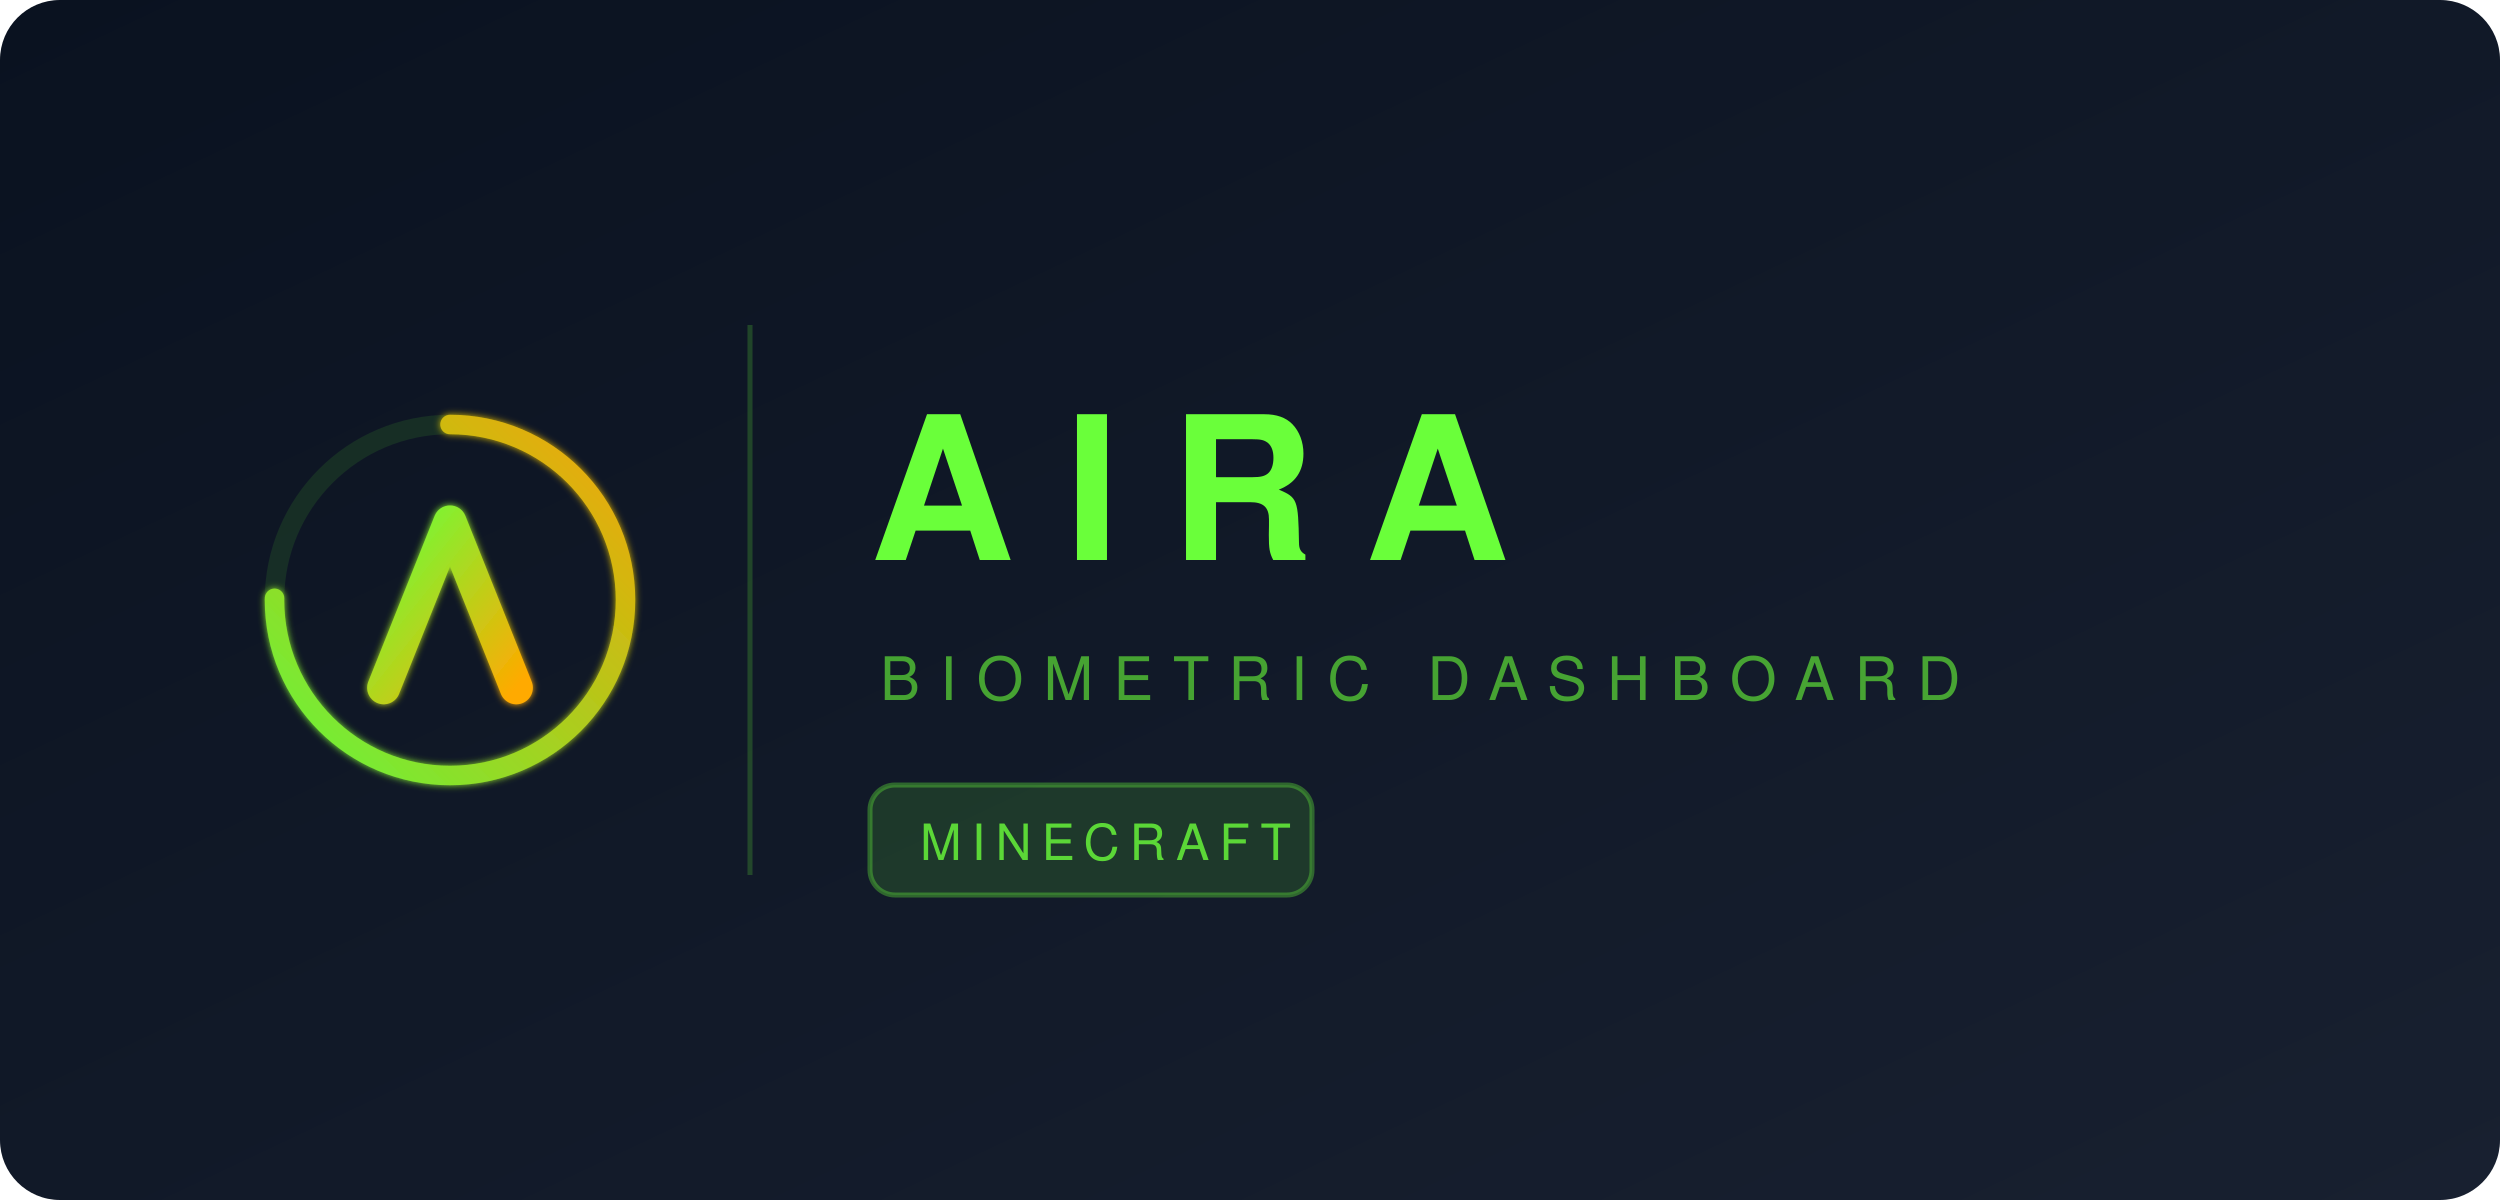
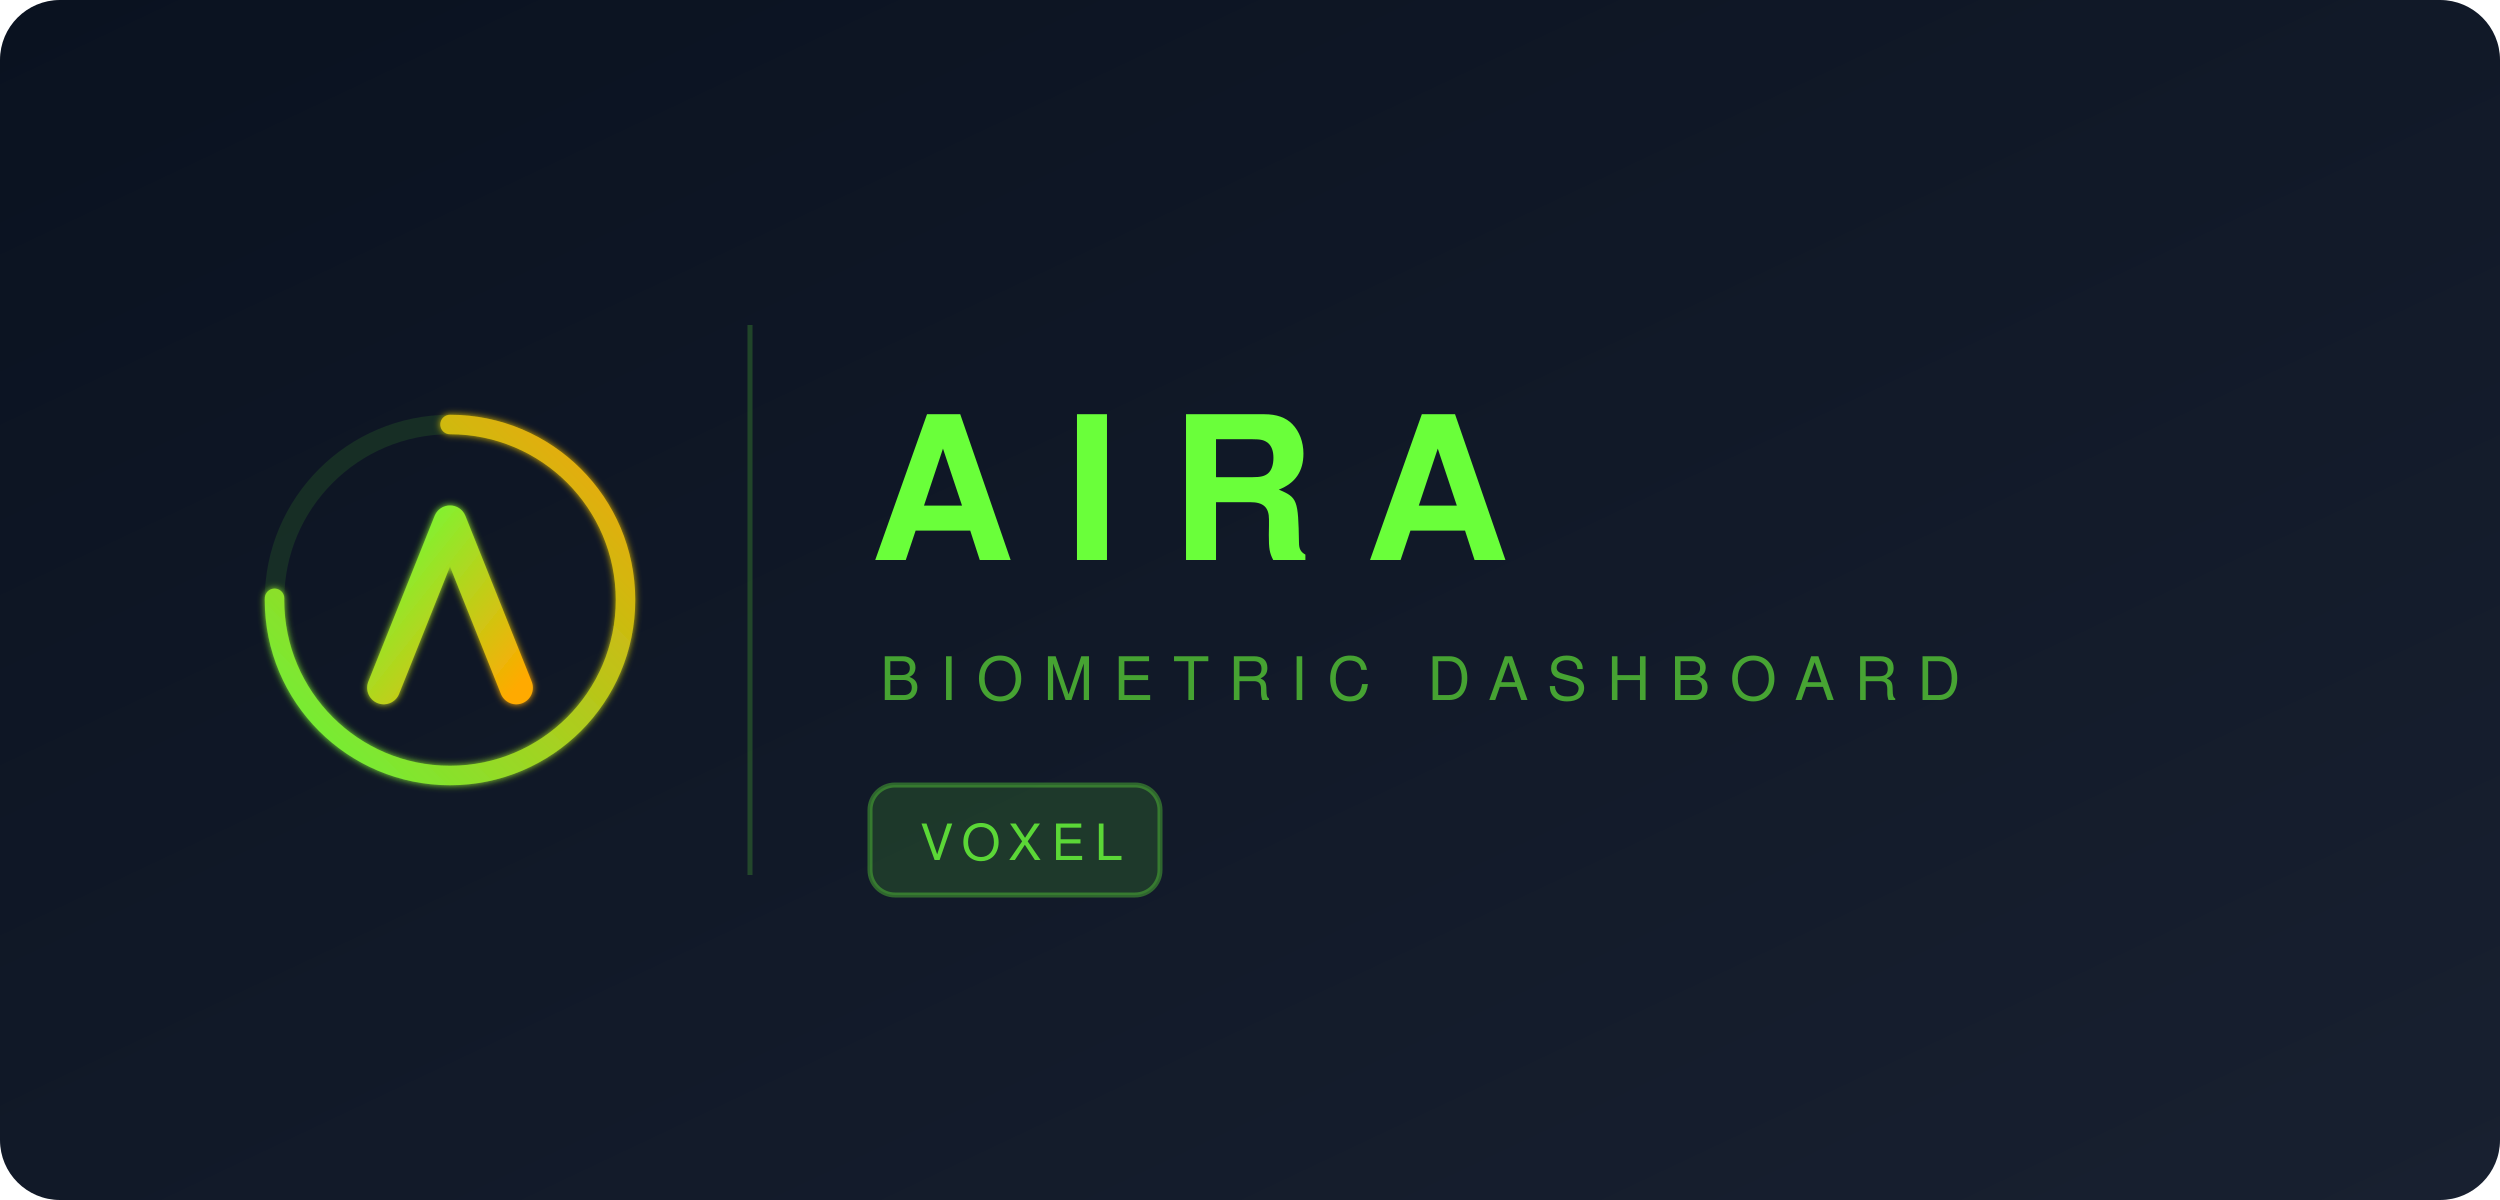
<svg xmlns="http://www.w3.org/2000/svg" viewBox="0 0 500 240" width="500" height="240">
  <defs>
    <linearGradient id="bg" x1="0%" y1="0%" x2="100%" y2="100%">
      <stop offset="0%" stop-color="#0a1220" />
      <stop offset="100%" stop-color="#182030" />
    </linearGradient>
    <linearGradient id="ring" x1="0%" y1="0%" x2="100%" y2="100%">
      <stop offset="0%" stop-color="#6aff3a" />
      <stop offset="100%" stop-color="#ffaa00" />
    </linearGradient>
    <filter id="glow" x="-50%" y="-50%" width="200%" height="200%">
      <feGaussianBlur stdDeviation="4" result="blur" />
      <feMerge>
        <feMergeNode in="blur" />
        <feMergeNode in="SourceGraphic" />
      </feMerge>
    </filter>
  </defs>
  <rect width="500" height="240" fill="url(#bg)" rx="12" />
  <g transform="translate(90,120) scale(0.195) translate(-256,-256)">
    <circle cx="256" cy="256" r="180" fill="none" stroke="#6aff3a1a" stroke-width="20" />
    <circle cx="256" cy="256" r="180" fill="none" stroke="url(#ring)" stroke-width="20" stroke-linecap="round" stroke-dasharray="850 1131" transform="rotate(-90 256 256)" filter="url(#glow)" opacity="0.95" />
    <g filter="url(#glow)" fill="none" stroke="url(#ring)" stroke-width="34" stroke-linecap="round" stroke-linejoin="round">
      <path d="M188 346 L256 176 L324 346" />
    </g>
  </g>
  <line x1="150" y1="65" x2="150" y2="175" stroke="#6aff3a33" stroke-width="1" />
  <text x="174" y="112" font-family="'Helvetica Neue', Helvetica, Arial, sans-serif" font-weight="700" font-size="40" letter-spacing="10" fill="#6aff3a">AIRA</text>
  <text x="176" y="140" font-family="'Helvetica Neue', Helvetica, Arial, sans-serif" font-weight="300" font-size="12" letter-spacing="4" fill="#6aff3a99">BIOMETRIC DASHBOARD</text>
-   <rect x="174" y="157" width="88.4" height="22" rx="5" fill="#6aff3a22" stroke="#6aff3a55" stroke-width="1" />
-   <text x="184" y="172" font-family="'Helvetica Neue', Helvetica, Arial, sans-serif" font-weight="500" font-size="10" letter-spacing="2" fill="#6aff3acc">MINECRAFT</text>
+   <rect x="174" y="157" width="58" height="22" rx="5" fill="#6aff3a22" stroke="#6aff3a55" stroke-width="1" />
+   <text x="184" y="172" font-family="'Helvetica Neue', Helvetica, Arial, sans-serif" font-weight="500" font-size="10" letter-spacing="2" fill="#6aff3acc">VOXEL</text>
</svg>
